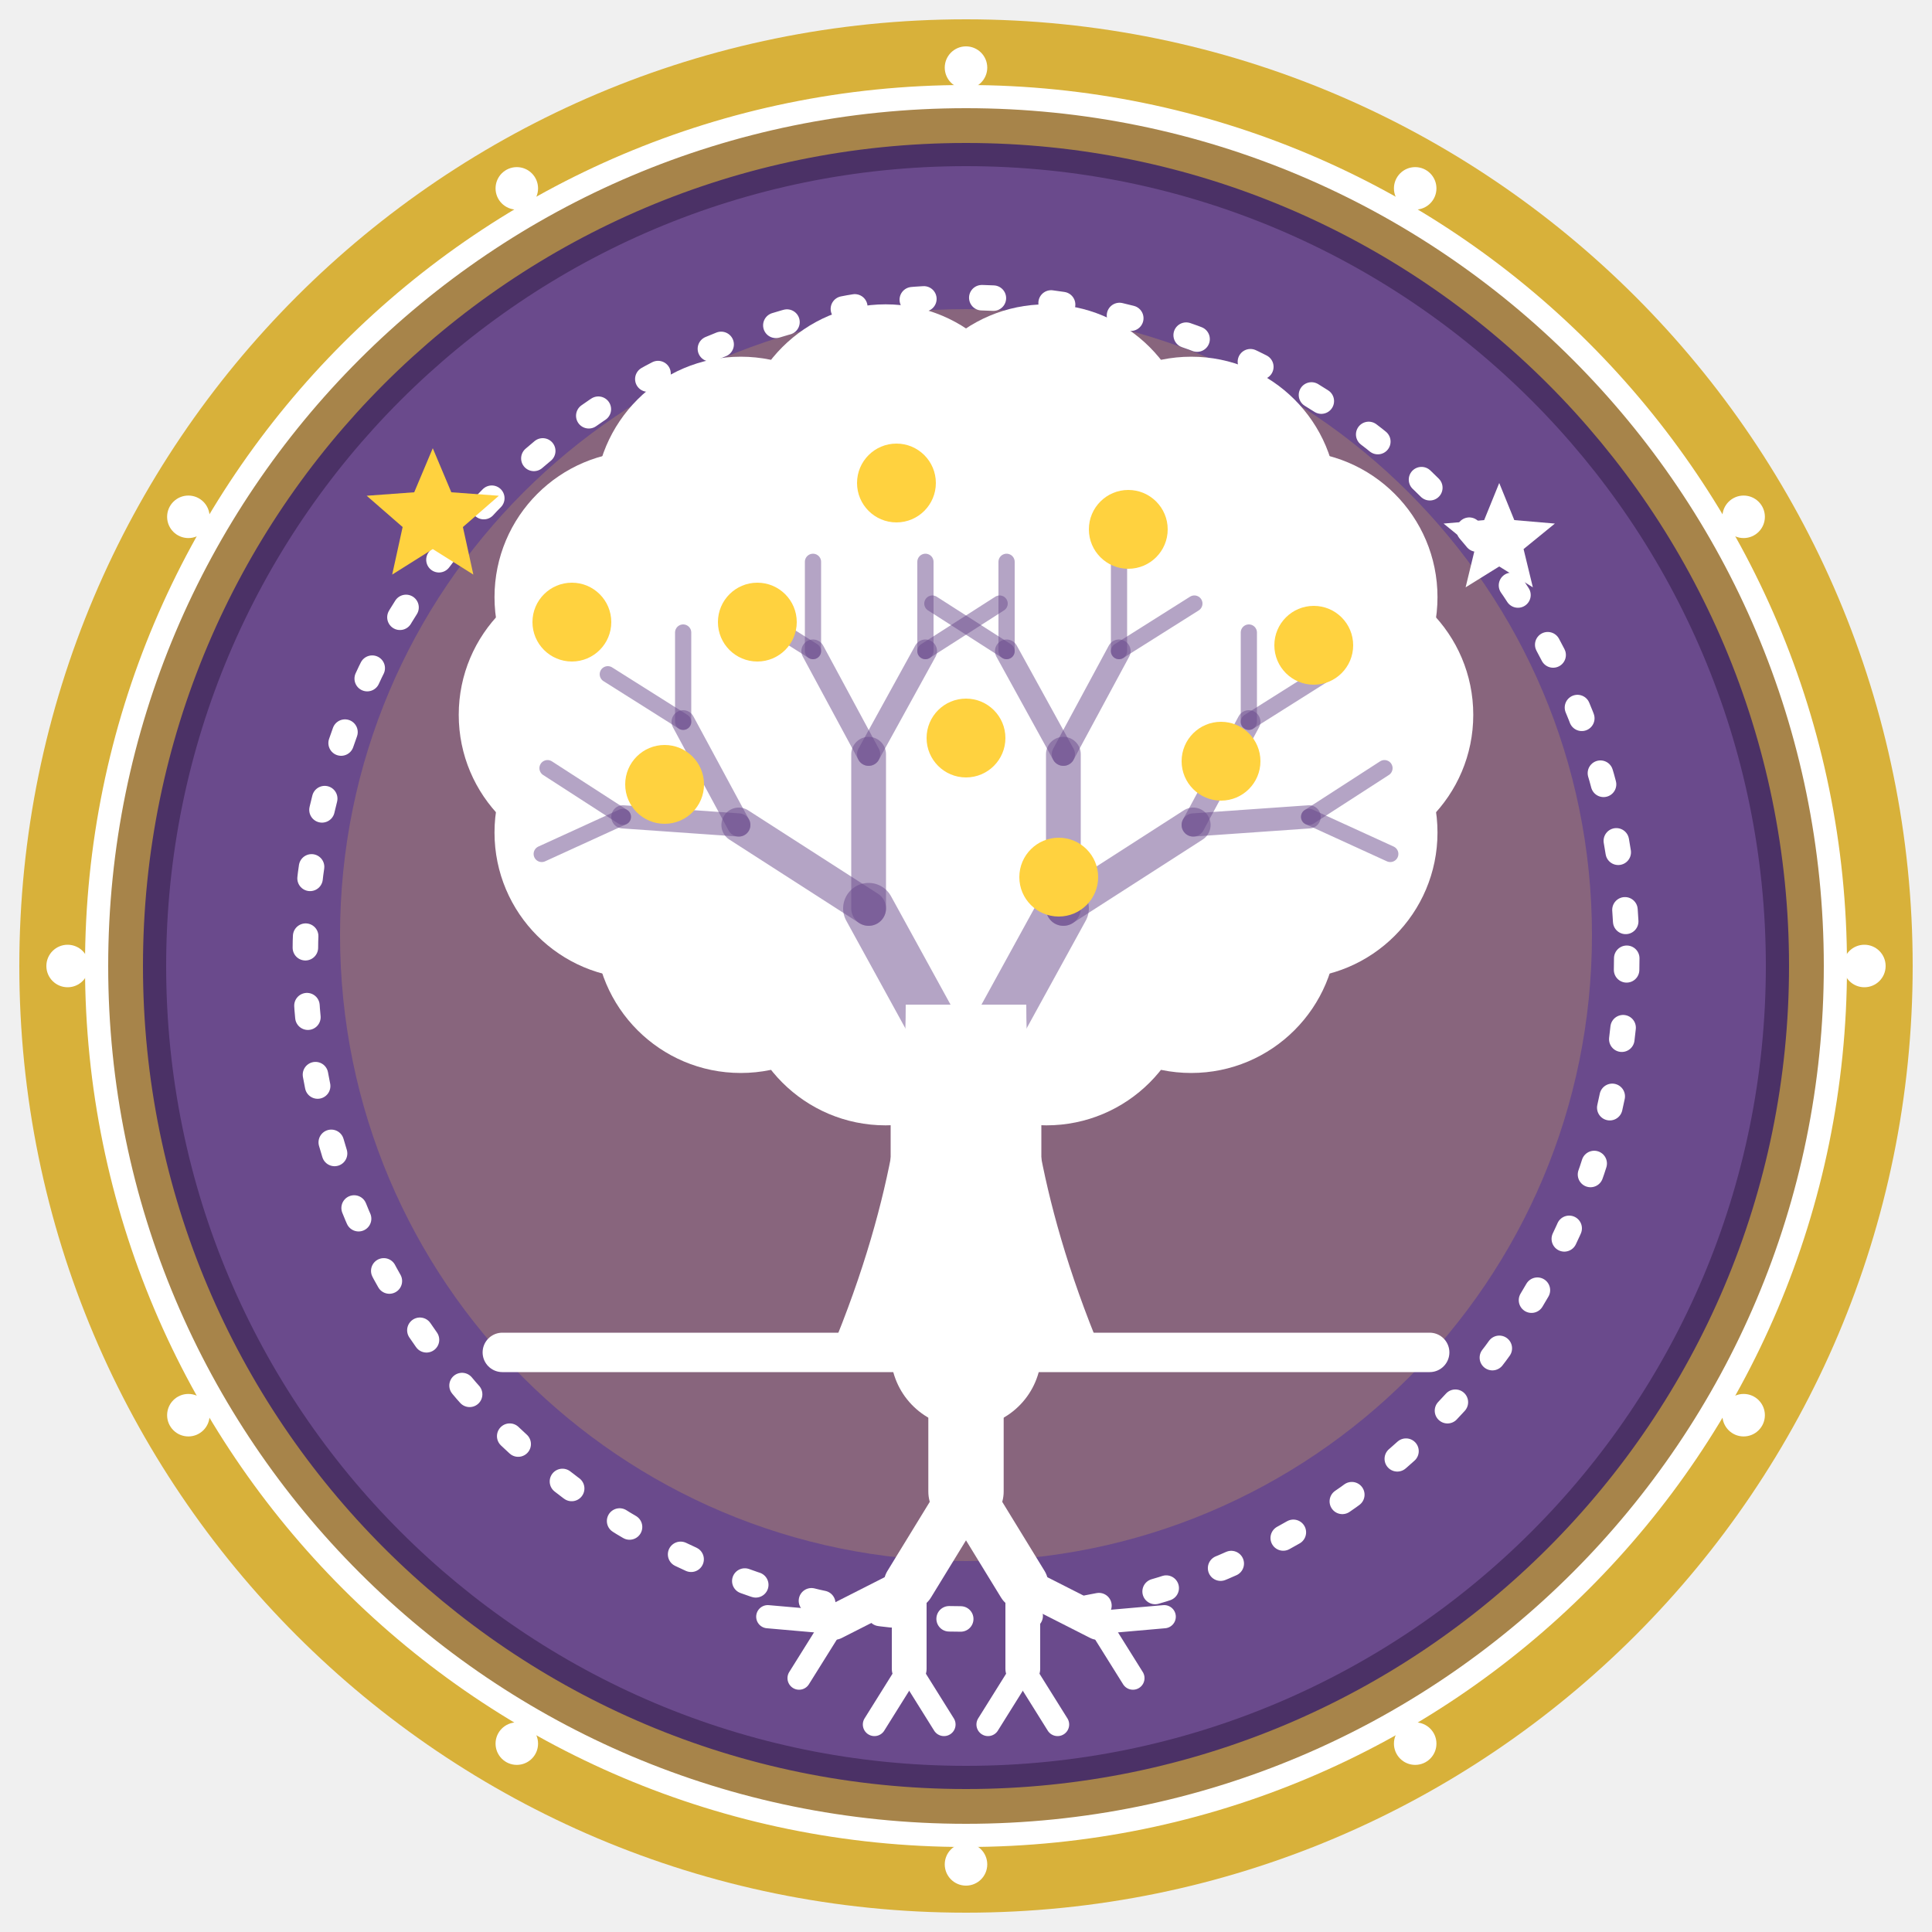
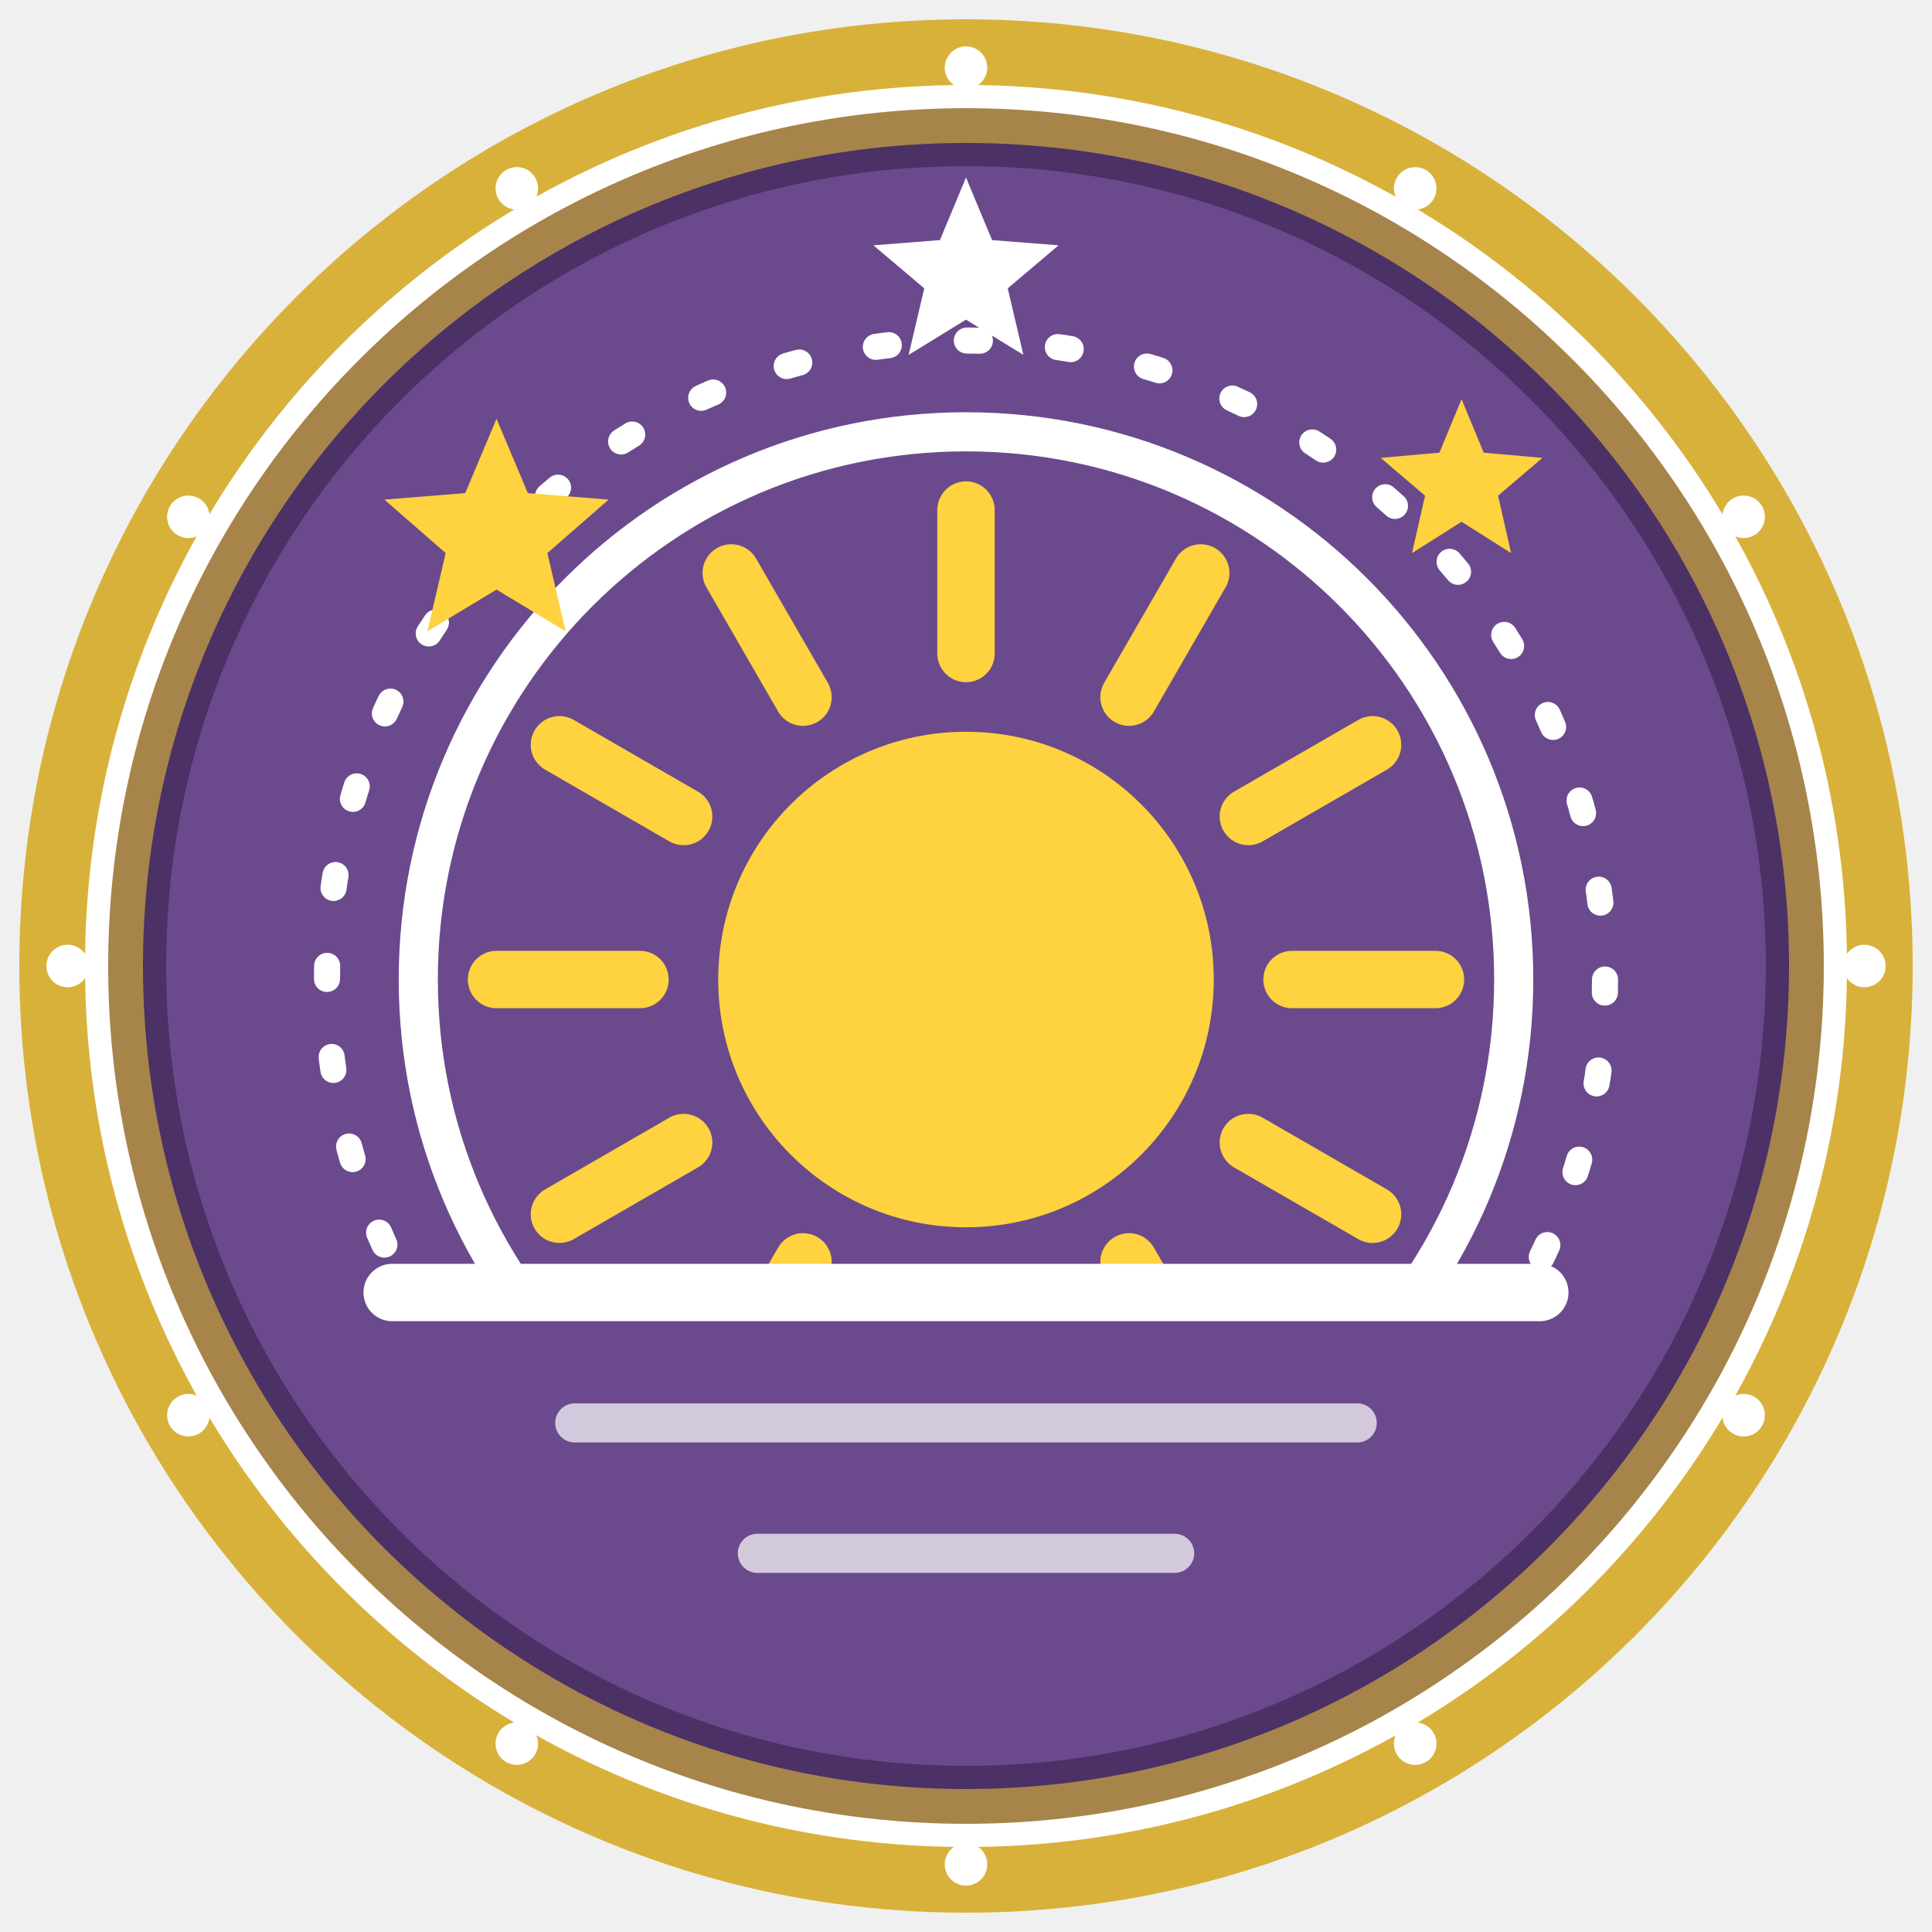
<svg xmlns="http://www.w3.org/2000/svg" viewBox="-100 -100 200 200" width="400" height="400">
  <circle r="98" fill="#D8B13A" />
  <circle r="89" fill="#4B3166" opacity=".35" />
  <circle r="84" fill="#6A4A8C" />
  <circle r="84" fill="none" stroke="#4B3166" stroke-width="2.4" />
  <circle r="90" fill="none" stroke="#FFFFFF" stroke-width="2.4" />
  <circle cx="93.0" cy="0.0" r="2.2" fill="#FFFFFF" />
  <circle cx="80.5" cy="46.5" r="2.2" fill="#FFFFFF" />
  <circle cx="46.5" cy="80.5" r="2.2" fill="#FFFFFF" />
  <circle cx="0.0" cy="93.0" r="2.2" fill="#FFFFFF" />
  <circle cx="-46.5" cy="80.5" r="2.2" fill="#FFFFFF" />
  <circle cx="-80.5" cy="46.5" r="2.2" fill="#FFFFFF" />
  <circle cx="-93.0" cy="0.0" r="2.2" fill="#FFFFFF" />
  <circle cx="-80.5" cy="-46.5" r="2.2" fill="#FFFFFF" />
  <circle cx="-46.5" cy="-80.5" r="2.2" fill="#FFFFFF" />
  <circle cx="-0.0" cy="-93.0" r="2.2" fill="#FFFFFF" />
  <circle cx="46.5" cy="-80.5" r="2.2" fill="#FFFFFF" />
  <circle cx="80.5" cy="-46.5" r="2.2" fill="#FFFFFF" />
-   <g transform="translate(0 4) scale(1.2)">
-     <circle cx="0" cy="-6" r="54" fill="#FFD23F" opacity="0.2" />
-     <circle cx="0" cy="-4" r="57" fill="none" stroke="#FFFFFF" stroke-width="2.2" stroke-dasharray="1 5" stroke-linecap="round" />
-     <path d="M-40,30 H40" stroke="#FFFFFF" stroke-width="3.4" stroke-linecap="round" />
-     <circle cx="0" cy="-25" r="27.0" fill="#FFFFFF" />
-     <circle cx="31.16" cy="-25.0" r="12.6" fill="#FFFFFF" />
-     <circle cx="28.074" cy="-14.847" r="12.6" fill="#FFFFFF" />
-     <circle cx="19.428" cy="-6.705" r="12.6" fill="#FFFFFF" />
-     <circle cx="6.934" cy="-2.187" r="12.6" fill="#FFFFFF" />
-     <circle cx="-6.934" cy="-2.187" r="12.6" fill="#FFFFFF" />
-     <circle cx="-19.428" cy="-6.705" r="12.6" fill="#FFFFFF" />
-     <circle cx="-28.074" cy="-14.847" r="12.6" fill="#FFFFFF" />
-     <circle cx="-31.16" cy="-25" r="12.6" fill="#FFFFFF" />
-     <circle cx="-28.074" cy="-35.153" r="12.6" fill="#FFFFFF" />
-     <circle cx="-19.428" cy="-43.295" r="12.6" fill="#FFFFFF" />
-     <circle cx="-6.934" cy="-47.813" r="12.6" fill="#FFFFFF" />
-     <circle cx="6.934" cy="-47.813" r="12.6" fill="#FFFFFF" />
-     <circle cx="19.428" cy="-43.295" r="12.6" fill="#FFFFFF" />
-     <circle cx="28.074" cy="-35.153" r="12.6" fill="#FFFFFF" />
-     <path d="M0.0,7.0 L-8.4,-8.3" stroke="#6A4A8C" stroke-width="4.4" stroke-linecap="round" stroke-opacity="0.5" />
-     <path d="M-8.4,-8.3 L-19.6,-15.5" stroke="#6A4A8C" stroke-width="3.0" stroke-linecap="round" stroke-opacity="0.5" />
-     <path d="M-19.6,-15.5 L-29.6,-16.2" stroke="#6A4A8C" stroke-width="2.0" stroke-linecap="round" stroke-opacity="0.5" />
-     <path d="M-29.6,-16.2 L-36.6,-13.0" stroke="#6A4A8C" stroke-width="1.4" stroke-linecap="round" stroke-opacity="0.5" />
-     <path d="M-29.6,-16.2 L-36.1,-20.4" stroke="#6A4A8C" stroke-width="1.4" stroke-linecap="round" stroke-opacity="0.5" />
-     <path d="M-19.6,-15.5 L-24.4,-24.4" stroke="#6A4A8C" stroke-width="2.0" stroke-linecap="round" stroke-opacity="0.5" />
-     <path d="M-24.4,-24.4 L-30.9,-28.5" stroke="#6A4A8C" stroke-width="1.4" stroke-linecap="round" stroke-opacity="0.5" />
-     <path d="M-24.4,-24.4 L-24.4,-32.1" stroke="#6A4A8C" stroke-width="1.4" stroke-linecap="round" stroke-opacity="0.5" />
-     <path d="M-8.4,-8.3 L-8.4,-21.6" stroke="#6A4A8C" stroke-width="3.0" stroke-linecap="round" stroke-opacity="0.5" />
-     <path d="M-8.4,-21.6 L-13.2,-30.5" stroke="#6A4A8C" stroke-width="2.0" stroke-linecap="round" stroke-opacity="0.5" />
-     <path d="M-13.2,-30.5 L-19.7,-34.6" stroke="#6A4A8C" stroke-width="1.4" stroke-linecap="round" stroke-opacity="0.5" />
-     <path d="M-13.2,-30.5 L-13.2,-38.2" stroke="#6A4A8C" stroke-width="1.4" stroke-linecap="round" stroke-opacity="0.5" />
-     <path d="M-8.4,-21.6 L-3.5,-30.5" stroke="#6A4A8C" stroke-width="2.0" stroke-linecap="round" stroke-opacity="0.5" />
-     <path d="M-3.5,-30.5 L-3.5,-38.2" stroke="#6A4A8C" stroke-width="1.4" stroke-linecap="round" stroke-opacity="0.5" />
-     <path d="M-3.5,-30.5 L2.9,-34.6" stroke="#6A4A8C" stroke-width="1.4" stroke-linecap="round" stroke-opacity="0.5" />
-     <path d="M0.0,7.0 L8.4,-8.3" stroke="#6A4A8C" stroke-width="4.4" stroke-linecap="round" stroke-opacity="0.5" />
-     <path d="M8.4,-8.3 L8.4,-21.6" stroke="#6A4A8C" stroke-width="3.0" stroke-linecap="round" stroke-opacity="0.5" />
-     <path d="M8.4,-21.6 L3.5,-30.5" stroke="#6A4A8C" stroke-width="2.0" stroke-linecap="round" stroke-opacity="0.5" />
-     <path d="M3.5,-30.5 L-2.9,-34.6" stroke="#6A4A8C" stroke-width="1.4" stroke-linecap="round" stroke-opacity="0.5" />
-     <path d="M3.5,-30.5 L3.5,-38.2" stroke="#6A4A8C" stroke-width="1.4" stroke-linecap="round" stroke-opacity="0.5" />
-     <path d="M8.4,-21.6 L13.2,-30.5" stroke="#6A4A8C" stroke-width="2.0" stroke-linecap="round" stroke-opacity="0.5" />
-     <path d="M13.2,-30.5 L13.2,-38.2" stroke="#6A4A8C" stroke-width="1.4" stroke-linecap="round" stroke-opacity="0.5" />
-     <path d="M13.2,-30.5 L19.7,-34.6" stroke="#6A4A8C" stroke-width="1.4" stroke-linecap="round" stroke-opacity="0.5" />
-     <path d="M8.4,-8.3 L19.6,-15.5" stroke="#6A4A8C" stroke-width="3.0" stroke-linecap="round" stroke-opacity="0.5" />
-     <path d="M19.6,-15.5 L24.4,-24.4" stroke="#6A4A8C" stroke-width="2.0" stroke-linecap="round" stroke-opacity="0.5" />
-     <path d="M24.4,-24.4 L24.4,-32.1" stroke="#6A4A8C" stroke-width="1.4" stroke-linecap="round" stroke-opacity="0.5" />
-     <path d="M24.4,-24.4 L30.9,-28.5" stroke="#6A4A8C" stroke-width="1.4" stroke-linecap="round" stroke-opacity="0.5" />
-     <path d="M19.6,-15.5 L29.6,-16.2" stroke="#6A4A8C" stroke-width="2.0" stroke-linecap="round" stroke-opacity="0.5" />
-     <path d="M29.6,-16.2 L36.1,-20.4" stroke="#6A4A8C" stroke-width="1.4" stroke-linecap="round" stroke-opacity="0.5" />
-     <path d="M29.6,-16.2 L36.6,-13.0" stroke="#6A4A8C" stroke-width="1.4" stroke-linecap="round" stroke-opacity="0.5" />
-     <path d="M0.0,30.0 L0.0,7.0" stroke="#FFFFFF" stroke-width="13.0" stroke-linecap="round" />
-     <path d="M-11.7,30 C-5.85,16 -5.2,6 -5.2,0 L5.2,0 C5.2,6 5.85,16 11.7,30Z" fill="#FFFFFF" />
-     <path d="M0.0,30.0 L0.0,42.0" stroke="#FFFFFF" stroke-width="6.5" stroke-linecap="round" />
-     <path d="M0.0,42.0 L4.9,50.0" stroke="#FFFFFF" stroke-width="4.4" stroke-linecap="round" />
-     <path d="M4.9,50.0 L11.4,53.3" stroke="#FFFFFF" stroke-width="3.0" stroke-linecap="round" />
-     <path d="M11.4,53.3 L17.1,52.8" stroke="#FFFFFF" stroke-width="2.0" stroke-linecap="round" />
-     <path d="M11.4,53.3 L14.4,58.1" stroke="#FFFFFF" stroke-width="2.0" stroke-linecap="round" />
-     <path d="M4.9,50.0 L4.9,57.3" stroke="#FFFFFF" stroke-width="3.0" stroke-linecap="round" />
-     <path d="M4.9,57.3 L7.9,62.1" stroke="#FFFFFF" stroke-width="2.0" stroke-linecap="round" />
-     <path d="M4.9,57.3 L1.9,62.1" stroke="#FFFFFF" stroke-width="2.0" stroke-linecap="round" />
-     <path d="M0.0,42.0 L-4.9,50.0" stroke="#FFFFFF" stroke-width="4.4" stroke-linecap="round" />
-     <path d="M-4.9,50.0 L-4.9,57.3" stroke="#FFFFFF" stroke-width="3.0" stroke-linecap="round" />
-     <path d="M-4.9,57.3 L-1.9,62.1" stroke="#FFFFFF" stroke-width="2.0" stroke-linecap="round" />
-     <path d="M-4.9,57.3 L-7.9,62.1" stroke="#FFFFFF" stroke-width="2.0" stroke-linecap="round" />
-     <path d="M-4.9,50.0 L-11.4,53.3" stroke="#FFFFFF" stroke-width="3.0" stroke-linecap="round" />
-     <path d="M-11.4,53.3 L-14.4,58.1" stroke="#FFFFFF" stroke-width="2.0" stroke-linecap="round" />
-     <path d="M-11.4,53.3 L-17.1,52.8" stroke="#FFFFFF" stroke-width="2.0" stroke-linecap="round" />
-     <circle cx="-18" cy="-33" r="3.4" fill="#FFD23F" />
-     <circle cx="14" cy="-41" r="3.4" fill="#FFD23F" />
-     <circle cx="22" cy="-21" r="3.4" fill="#FFD23F" />
-     <circle cx="-26" cy="-19" r="3.4" fill="#FFD23F" />
-     <circle cx="0" cy="-23" r="3.4" fill="#FFD23F" />
-     <circle cx="-6" cy="-45" r="3.4" fill="#FFD23F" />
-     <circle cx="30" cy="-31" r="3.4" fill="#FFD23F" />
-     <circle cx="-34" cy="-33" r="3.4" fill="#FFD23F" />
-     <circle cx="8" cy="-11" r="3.4" fill="#FFD23F" />
-     <polygon points="-46.0,-48.0 -44.4,-44.2 -40.3,-43.9 -43.4,-41.2 -42.5,-37.1 -46.0,-39.3 -49.5,-37.1 -48.6,-41.2 -51.7,-43.9 -47.6,-44.2" fill="#FFD23F" stroke-linejoin="round" />
-     <polygon points="46.0,-45.0 47.3,-41.8 50.8,-41.5 48.1,-39.3 48.9,-36.0 46.0,-37.8 43.1,-36.0 43.9,-39.3 41.2,-41.5 44.7,-41.8" fill="#FFFFFF" stroke-linejoin="round" />
+   <g transform="translate(0 -4) scale(1.35)">
+     <clipPath id="hz">
+       <rect x="-60" y="-60" width="120" height="86" />
+     </clipPath>
+     <g clip-path="url(#hz)">
+       <circle cx="0" cy="4" r="42" fill="none" stroke="#FFFFFF" stroke-width="3" />
+       <circle cx="0" cy="4" r="49" fill="none" stroke="#FFFFFF" stroke-width="2" stroke-dasharray="1 6" stroke-linecap="round" />
+       <path d="M0,-25 V-36" stroke="#FFD23F" stroke-width="4.4" stroke-linecap="round" transform="translate(0 4) rotate(0)" />
+       <path d="M0,-25 V-36" stroke="#FFD23F" stroke-width="4.4" stroke-linecap="round" transform="translate(0 4) rotate(30)" />
+       <path d="M0,-25 V-36" stroke="#FFD23F" stroke-width="4.4" stroke-linecap="round" transform="translate(0 4) rotate(60)" />
+       <path d="M0,-25 V-36" stroke="#FFD23F" stroke-width="4.4" stroke-linecap="round" transform="translate(0 4) rotate(90)" />
+       <path d="M0,-25 V-36" stroke="#FFD23F" stroke-width="4.4" stroke-linecap="round" transform="translate(0 4) rotate(120)" />
+       <path d="M0,-25 V-36" stroke="#FFD23F" stroke-width="4.4" stroke-linecap="round" transform="translate(0 4) rotate(150)" />
+       <path d="M0,-25 V-36" stroke="#FFD23F" stroke-width="4.4" stroke-linecap="round" transform="translate(0 4) rotate(180)" />
+       <path d="M0,-25 V-36" stroke="#FFD23F" stroke-width="4.4" stroke-linecap="round" transform="translate(0 4) rotate(210)" />
+       <path d="M0,-25 V-36" stroke="#FFD23F" stroke-width="4.4" stroke-linecap="round" transform="translate(0 4) rotate(240)" />
+       <path d="M0,-25 V-36" stroke="#FFD23F" stroke-width="4.4" stroke-linecap="round" transform="translate(0 4) rotate(270)" />
+       <path d="M0,-25 V-36" stroke="#FFD23F" stroke-width="4.4" stroke-linecap="round" transform="translate(0 4) rotate(300)" />
+       <path d="M0,-25 V-36" stroke="#FFD23F" stroke-width="4.4" stroke-linecap="round" transform="translate(0 4) rotate(330)" />
+       <circle cx="0" cy="4" r="19" fill="#FFD23F" />
+     </g>
+     <path d="M-44,28 H44" stroke="#FFFFFF" stroke-width="4.4" stroke-linecap="round" />
+     <path d="M-30,38 H30 M-16,48 H16" stroke="#FFFFFF" stroke-width="3" stroke-linecap="round" opacity=".7" />
+     <polygon points="-36.0,-39.0 -33.6,-33.3 -27.4,-32.8 -32.1,-28.7 -30.7,-22.7 -36.0,-25.9 -41.3,-22.7 -39.9,-28.7 -44.6,-32.8 -38.4,-33.3" fill="#FFD23F" stroke-linejoin="round" />
+     <polygon points="38.0,-40.5 39.7,-36.4 44.2,-36.0 40.8,-33.1 41.8,-28.7 38.0,-31.1 34.2,-28.7 35.2,-33.1 31.8,-36.0 36.3,-36.4" fill="#FFD23F" stroke-linejoin="round" />
+     <polygon points="0.0,-57.5 2.0,-52.7 7.1,-52.3 3.2,-49.0 4.4,-43.9 0.0,-46.6 -4.4,-43.9 -3.2,-49.0 -7.1,-52.3 -2.0,-52.7" fill="#FFFFFF" stroke-linejoin="round" />
  </g>
</svg>
